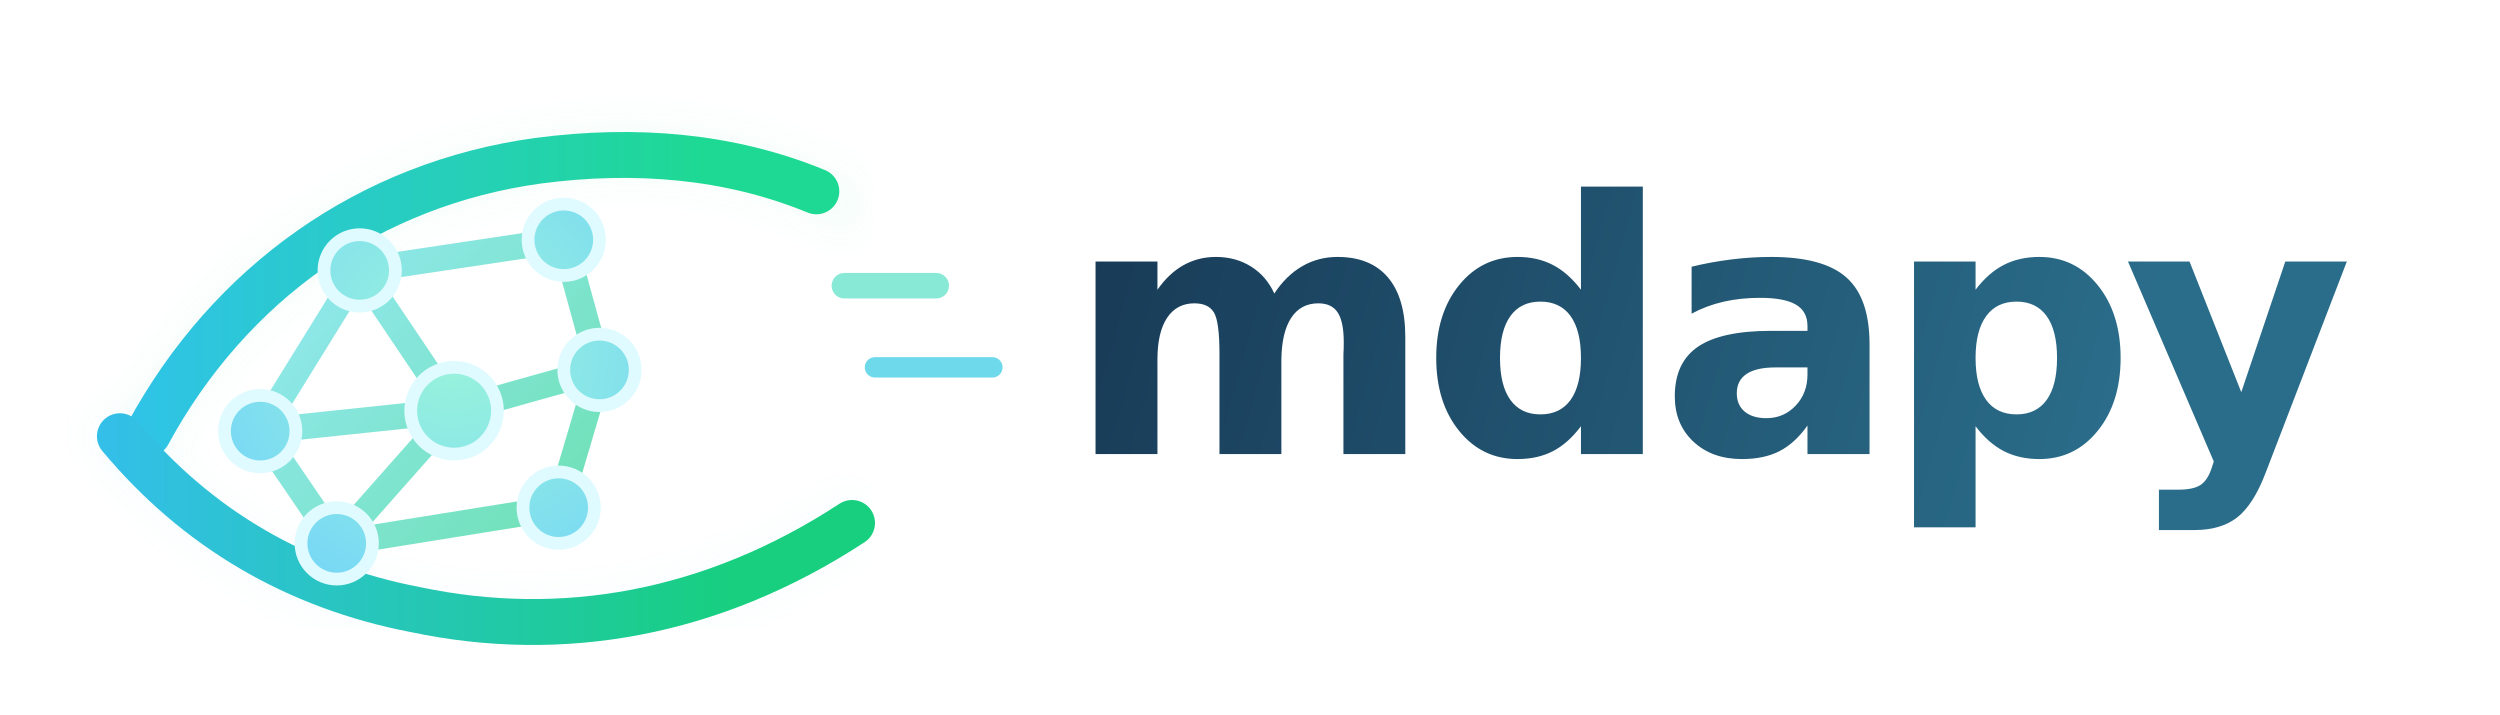
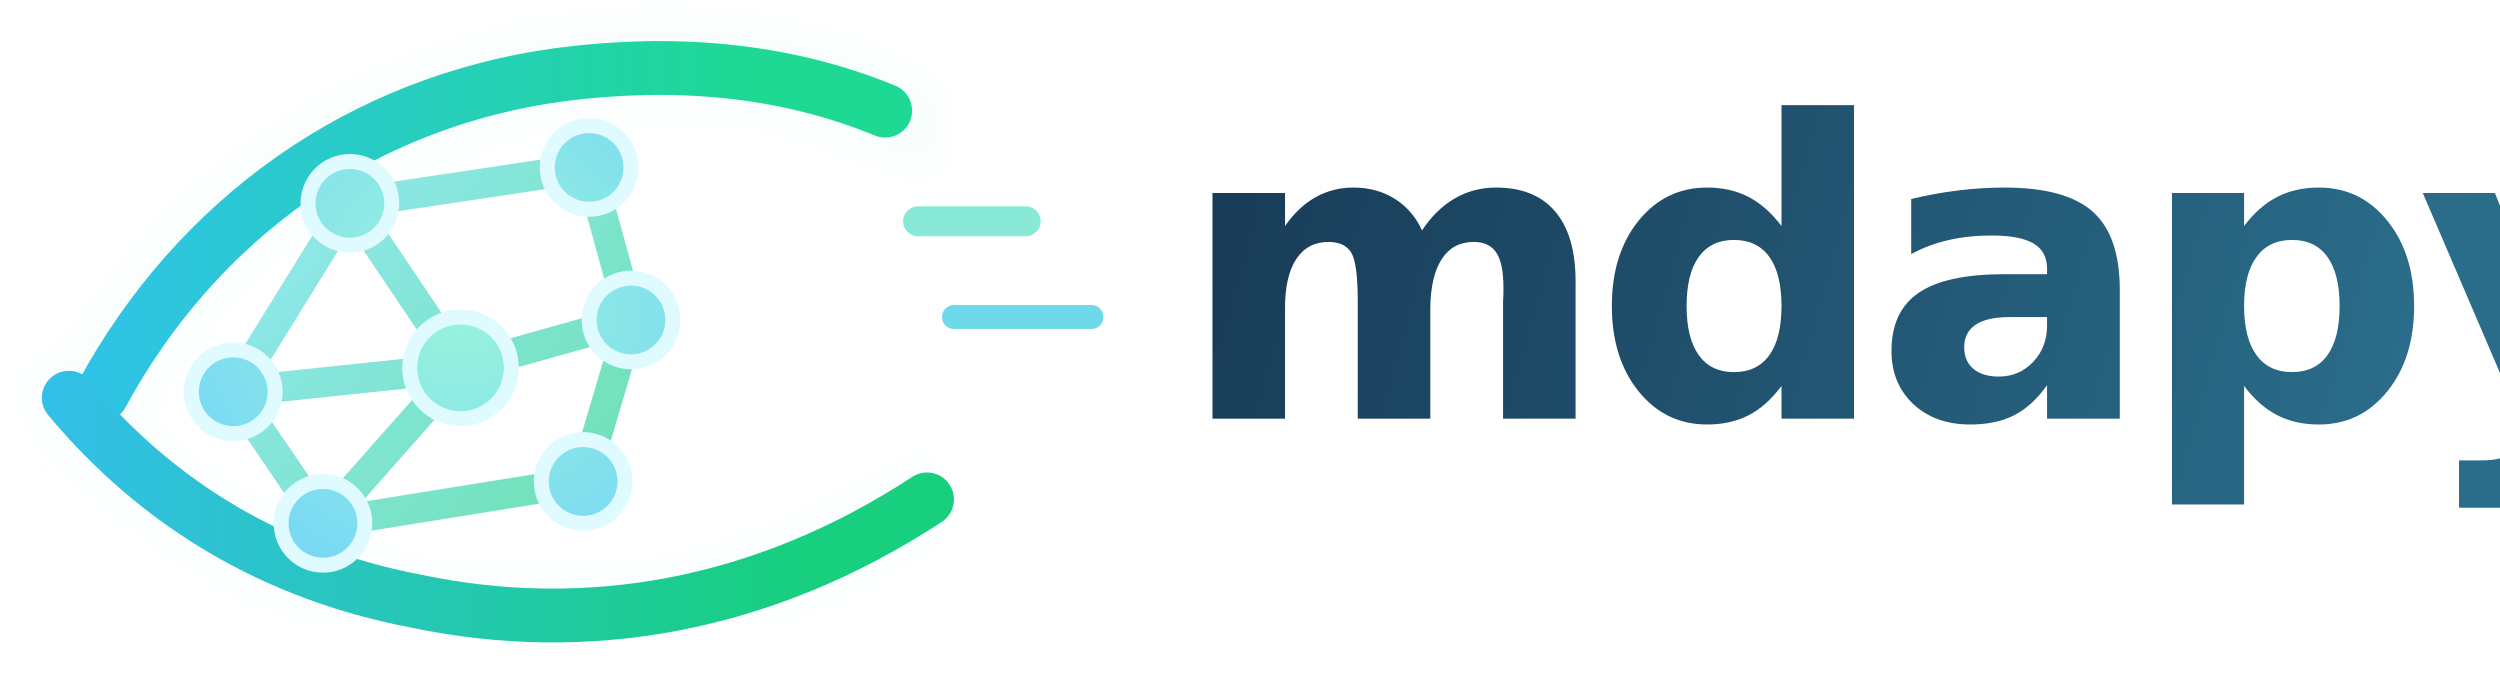
- <svg xmlns="http://www.w3.org/2000/svg" width="980" height="280" viewBox="0 0 980 280" fill="none">
+ <svg xmlns="http://www.w3.org/2000/svg" width="836" height="228" viewBox="24 38 836 228" fill="none">
  <defs>
    <linearGradient id="eyeUpper" x1="54" y1="111" x2="278" y2="111" gradientUnits="userSpaceOnUse">
      <stop offset="0" stop-color="#2FC3E7" />
      <stop offset="1" stop-color="#1ED993" />
    </linearGradient>
    <linearGradient id="eyeLower" x1="42" y1="171" x2="291" y2="171" gradientUnits="userSpaceOnUse">
      <stop offset="0" stop-color="#33BFE8" />
      <stop offset="1" stop-color="#17CF7E" />
    </linearGradient>
    <linearGradient id="bond" x1="98" y1="86" x2="241" y2="211" gradientUnits="userSpaceOnUse">
      <stop offset="0" stop-color="#97E9F8" />
      <stop offset="1" stop-color="#6CE0B0" />
    </linearGradient>
    <radialGradient id="node" cx="0" cy="0" r="1" gradientUnits="userSpaceOnUse" gradientTransform="translate(177 136) rotate(136.548) scale(102.469 105.299)">
      <stop offset="0" stop-color="#9BF4DA" />
      <stop offset="1" stop-color="#78D8F5" />
    </radialGradient>
    <linearGradient id="word" x1="354" y1="84" x2="820" y2="214" gradientUnits="userSpaceOnUse">
      <stop offset="0" stop-color="#15324E" />
      <stop offset="1" stop-color="#2A6D8A" />
    </linearGradient>
    <filter id="softGlow" x="24" y="34" width="318" height="212" filterUnits="userSpaceOnUse" color-interpolation-filters="sRGB">
      <feGaussianBlur stdDeviation="8" result="blur" />
      <feColorMatrix in="blur" type="matrix" values="1 0 0 0 0                 0 1 0 0 0                 0 0 1 0 0                 0 0 0 0.16 0" />
    </filter>
  </defs>
  <g filter="url(#softGlow)">
    <path d="M56 172C88 112 145 72 214 62C255 56 294 60 332 81" stroke="#2ADAA0" stroke-opacity="0.35" stroke-width="20" stroke-linecap="round" />
    <path d="M44 170C74 206 114 230 161 240C219 252 279 241 333 204" stroke="#34C6EA" stroke-opacity="0.28" stroke-width="16" stroke-linecap="round" />
  </g>
  <path d="M58 170C90 111 145 72 211 63C249 58 286 61 320 75" stroke="url(#eyeUpper)" stroke-width="18" stroke-linecap="round" />
  <path d="M47 171C77 207 116 230 163 239C220 251 279 241 334 205" stroke="url(#eyeLower)" stroke-width="18" stroke-linecap="round" />
  <g opacity="0.88">
    <path d="M331 112L367 112" stroke="#78E6D0" stroke-width="10" stroke-linecap="round" />
    <path d="M343 144L389 144" stroke="#59D4E7" stroke-width="8" stroke-linecap="round" />
  </g>
  <g stroke="url(#bond)" stroke-width="10" stroke-linecap="round" stroke-linejoin="round">
    <path d="M102 169L141 106" />
    <path d="M141 106L221 94" />
    <path d="M141 106L178 161" />
    <path d="M102 169L178 161" />
    <path d="M178 161L235 145" />
    <path d="M221 94L235 145" />
    <path d="M102 169L132 213" />
    <path d="M132 213L178 161" />
    <path d="M132 213L219 199" />
    <path d="M219 199L235 145" />
  </g>
  <g fill="url(#node)" stroke="#DFFBFF" stroke-width="5">
    <circle cx="102" cy="169" r="14" />
    <circle cx="141" cy="106" r="14" />
    <circle cx="221" cy="94" r="14" />
    <circle cx="178" cy="161" r="17" />
    <circle cx="235" cy="145" r="14" />
    <circle cx="132" cy="213" r="14" />
    <circle cx="219" cy="199" r="14" />
  </g>
  <text x="418" y="178" fill="url(#word)" font-family="DejaVu Sans, Arial, Helvetica, sans-serif" font-size="138" font-weight="700" letter-spacing="-5">mdapy</text>
</svg>
